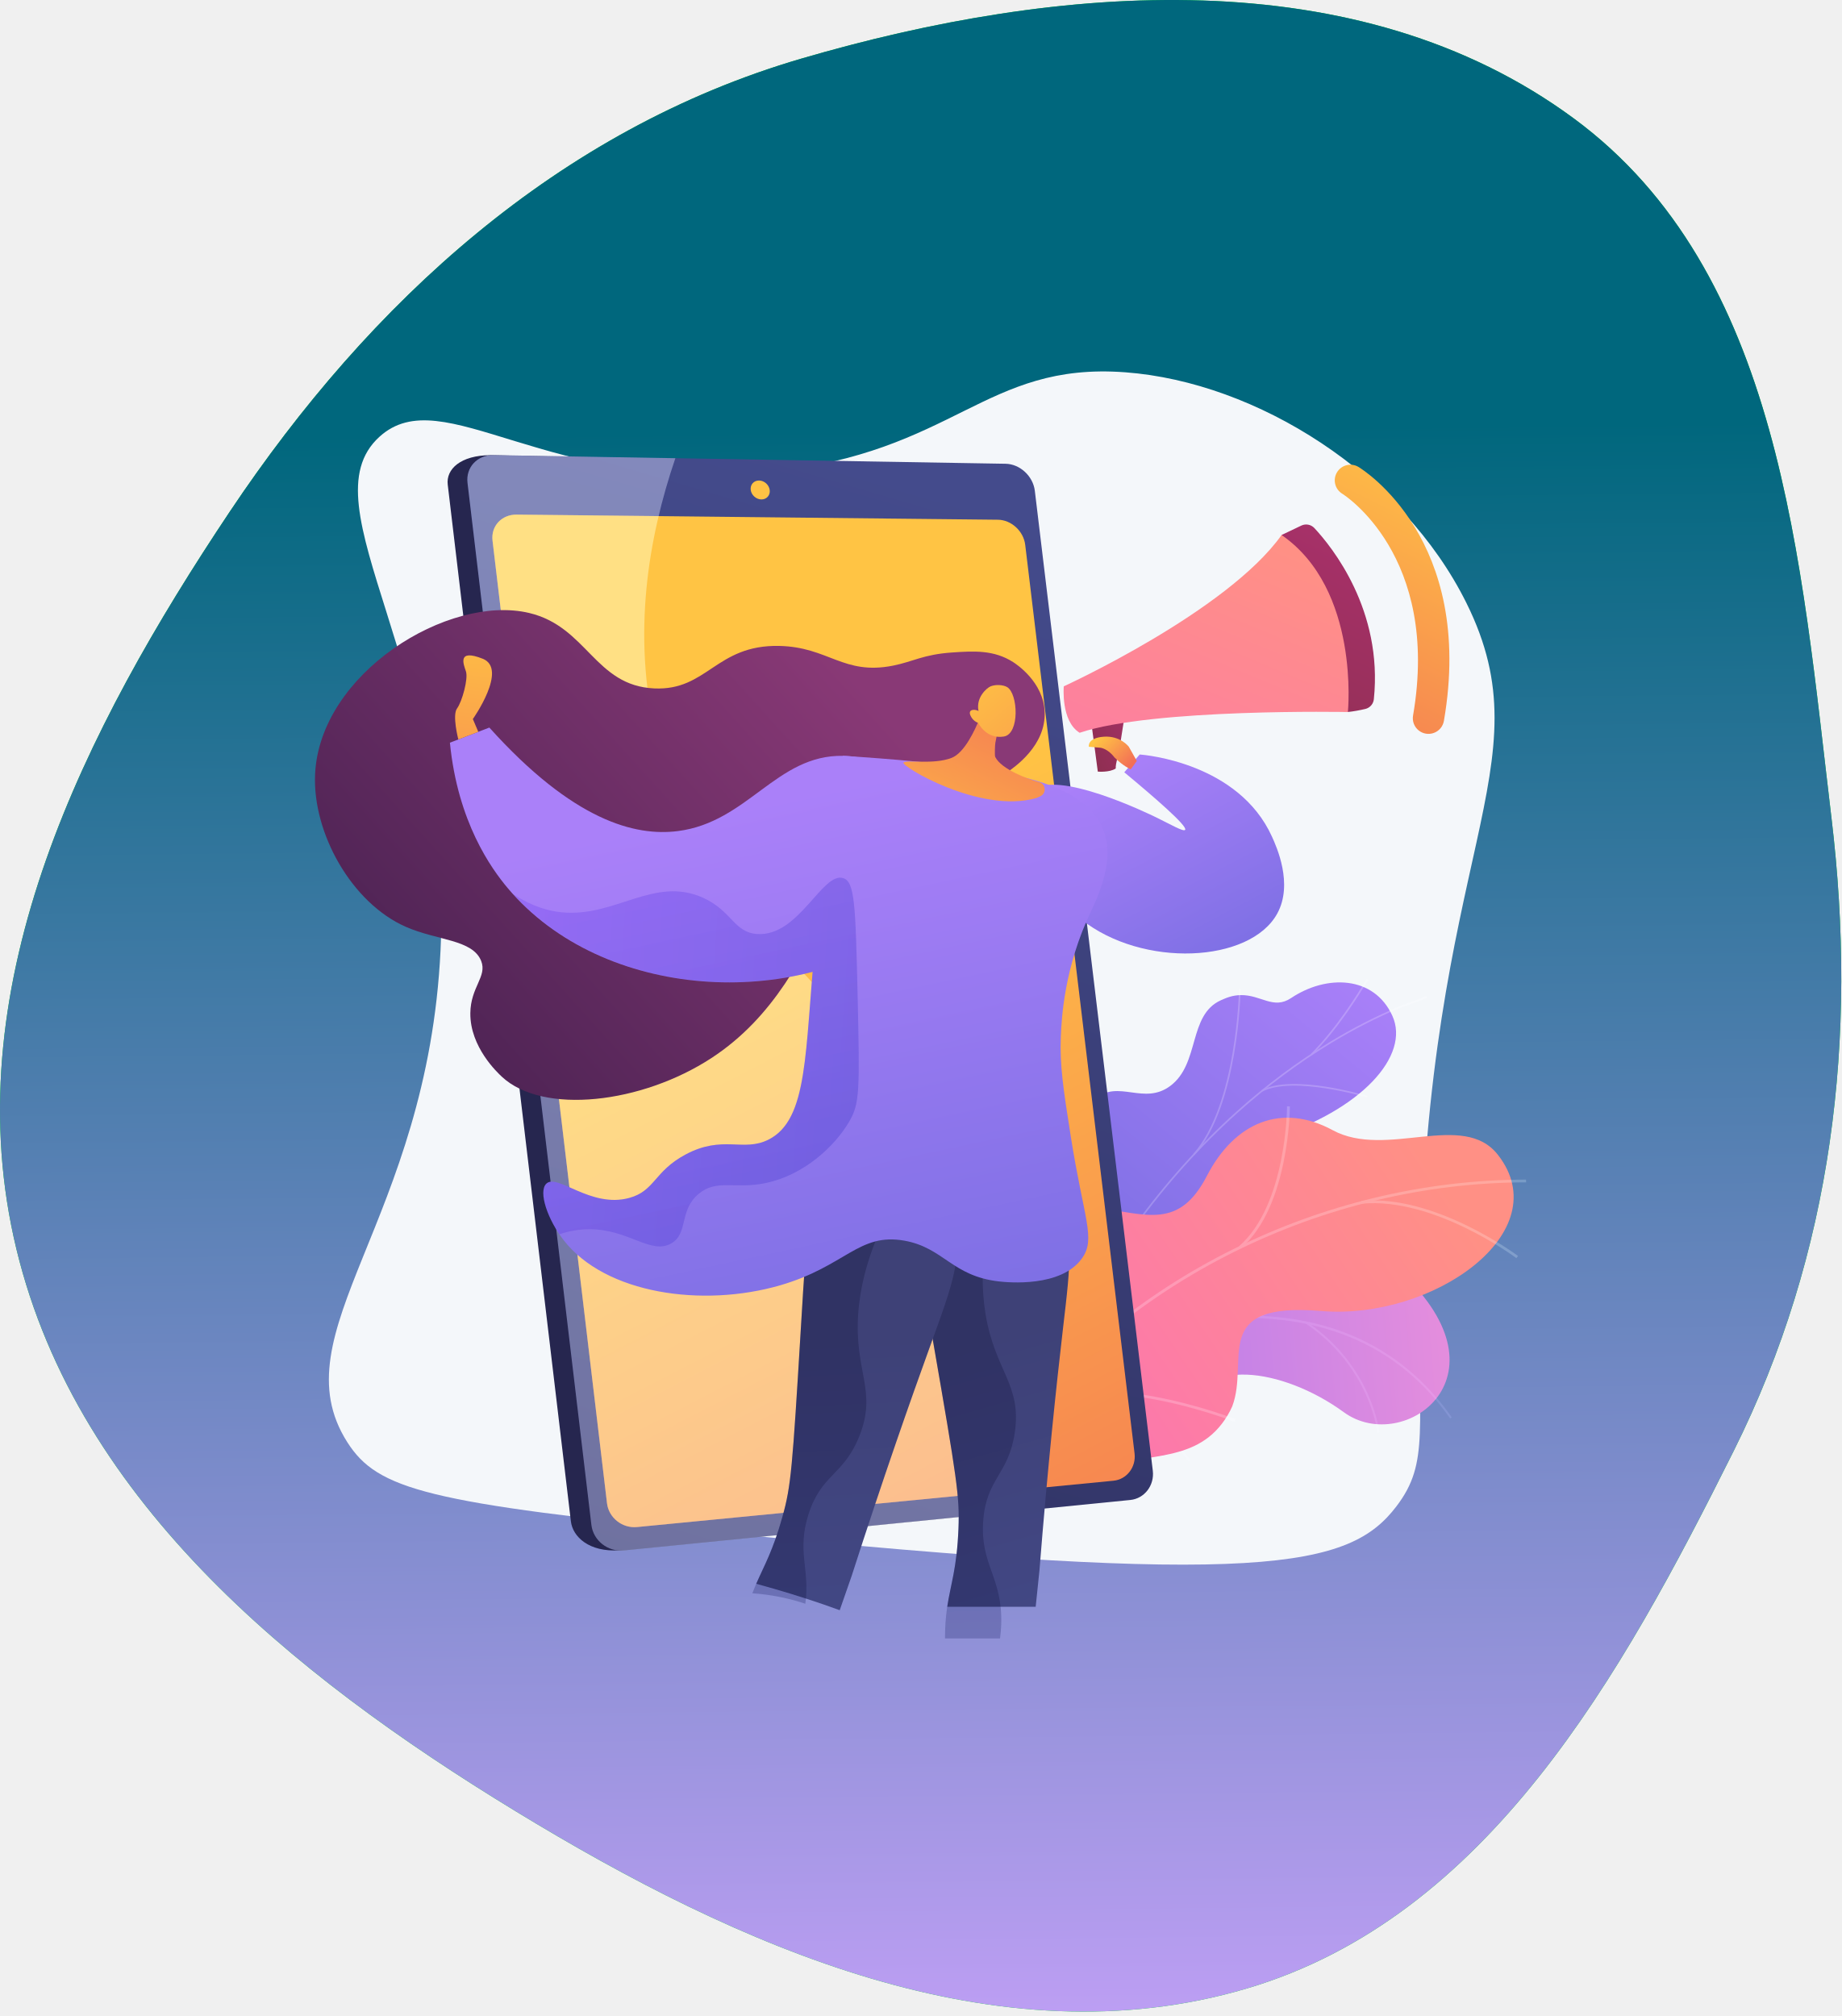
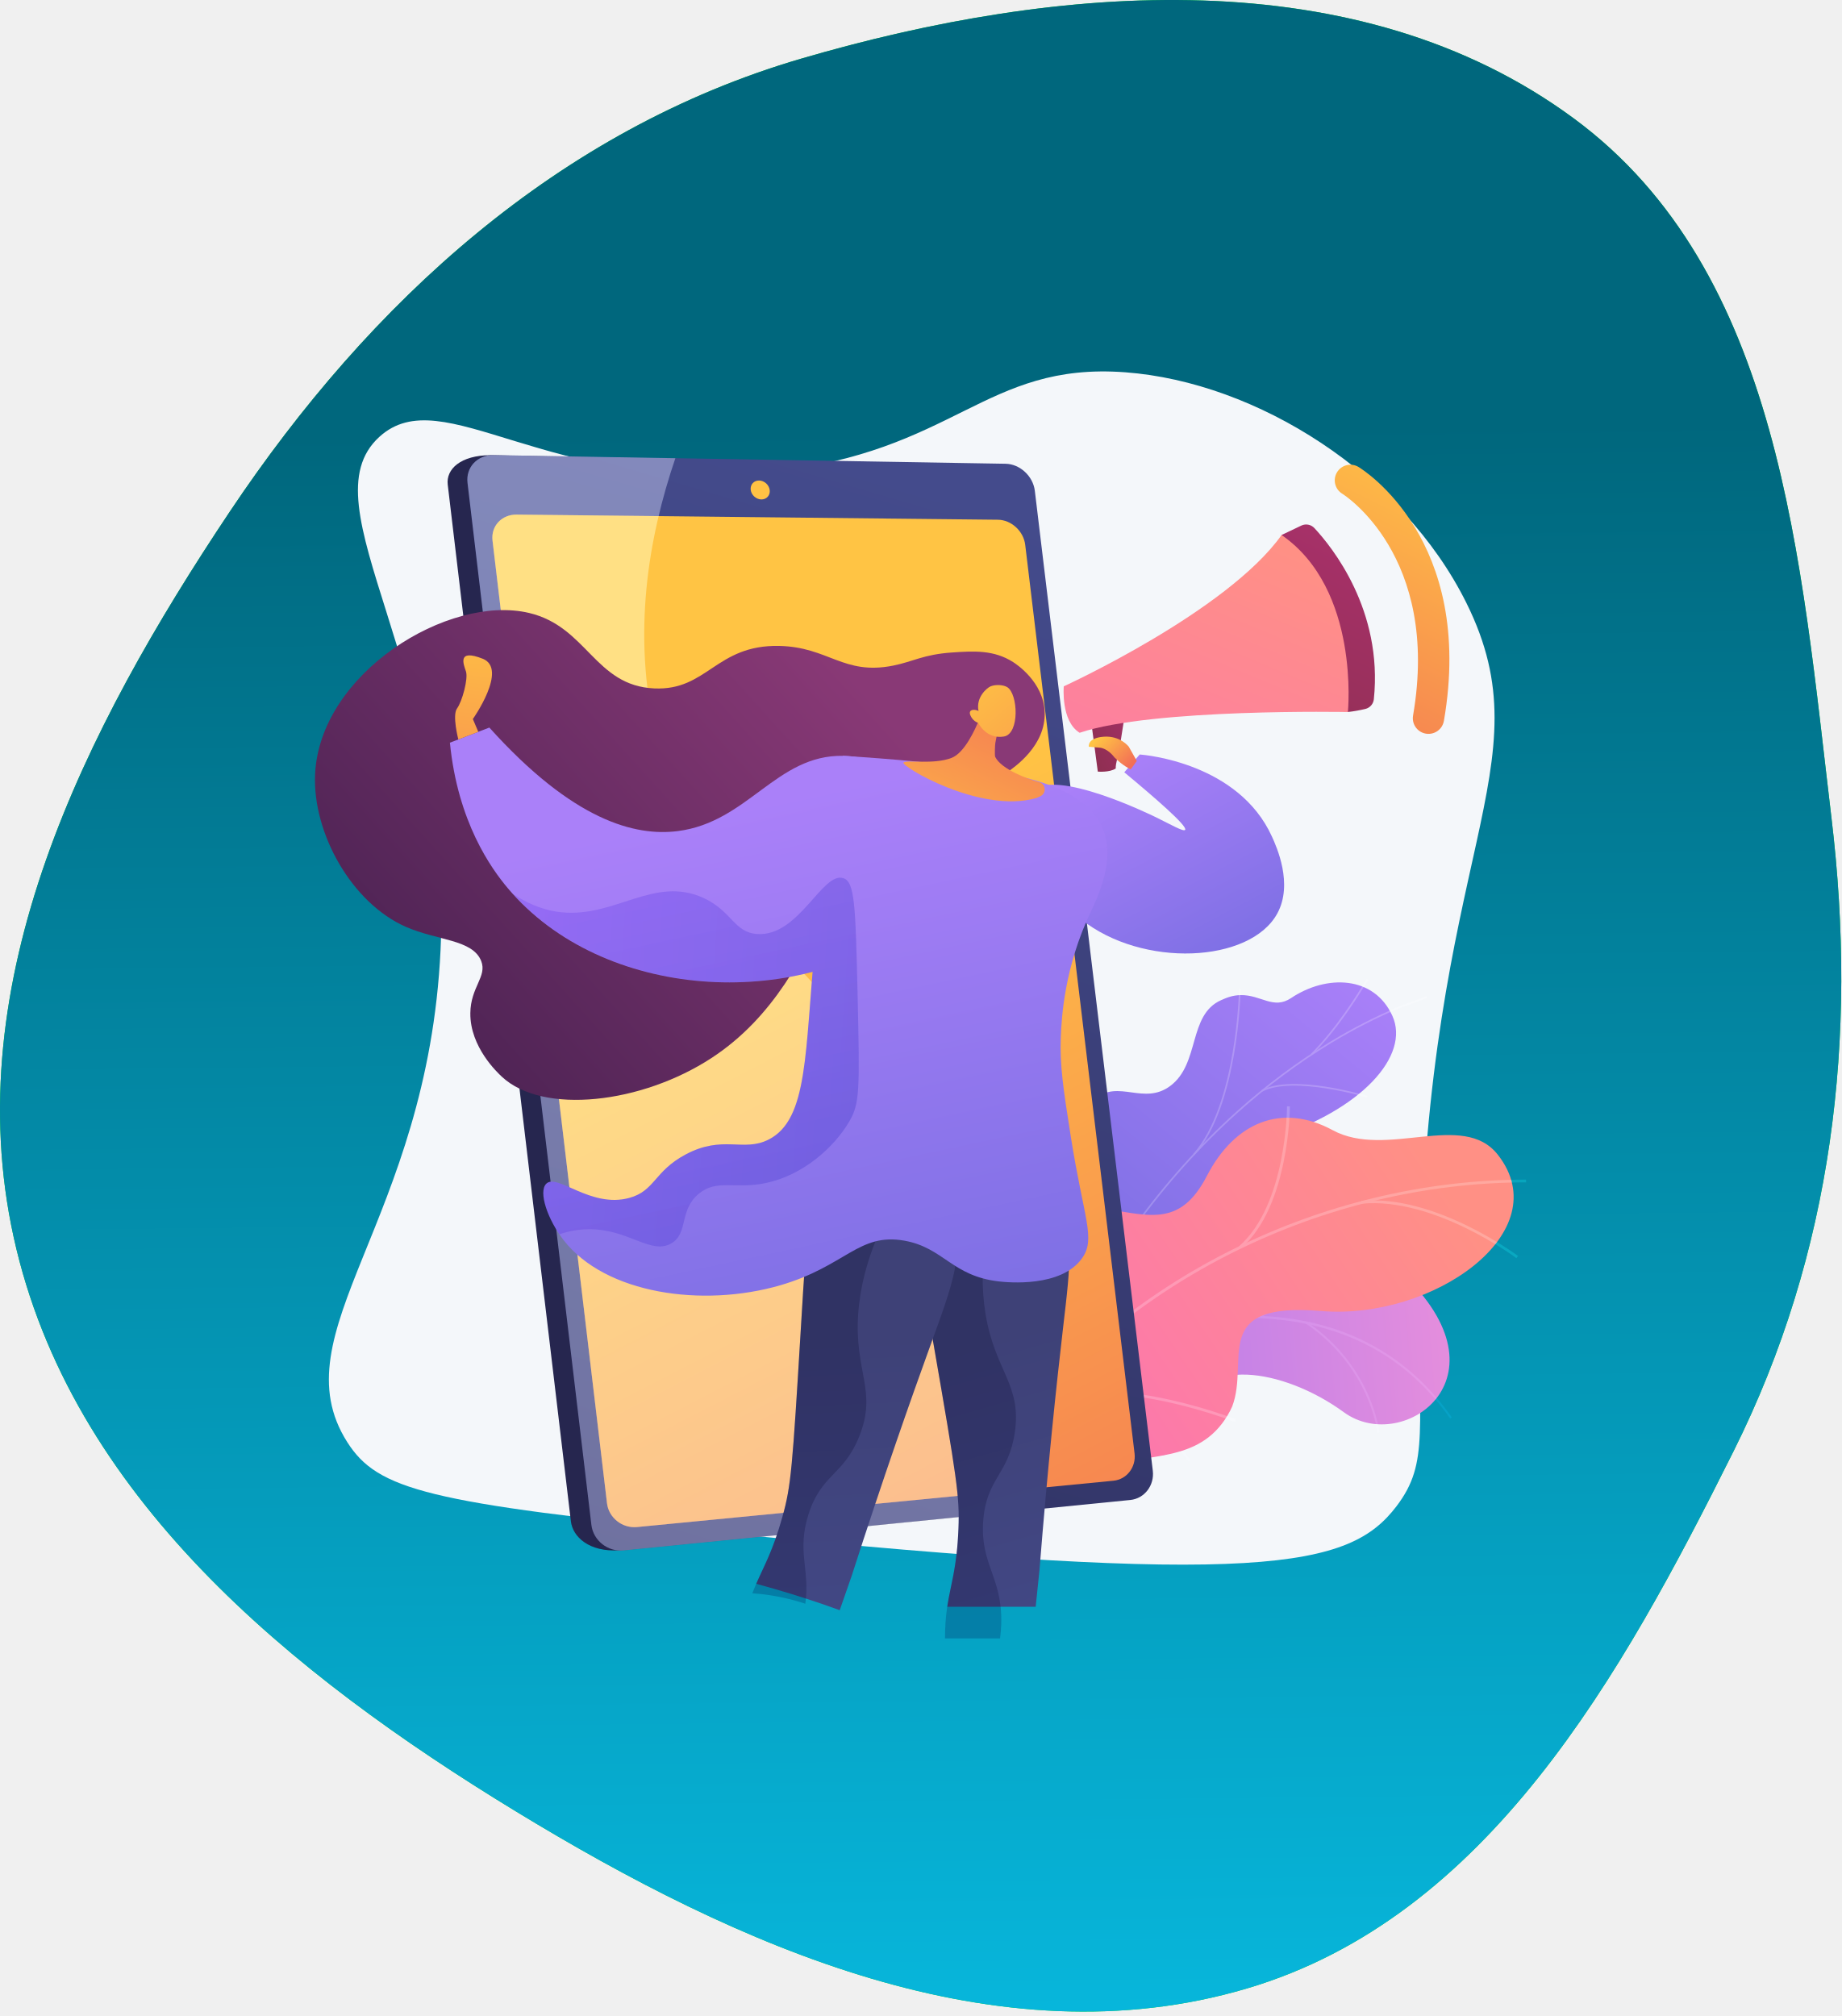
<svg xmlns="http://www.w3.org/2000/svg" width="200" height="219" viewBox="0 0 200 219" fill="none">
  <defs>
    <linearGradient id="paint0_linear_1940_7217" x1="98.885" y1="46.686" x2="100.66" y2="218.516" gradientUnits="userSpaceOnUse">
      <stop stop-color="#00677D" />
-       <stop offset="1" stop-color="#BC9EF3" />
+       <stop offset="1" stop-color="#07B6DB" />
    </linearGradient>
    <linearGradient id="paint1_linear_1940_7217" x1="156.332" y1="143.617" x2="95.835" y2="148.771" gradientUnits="userSpaceOnUse">
      <stop stop-color="#E38DDD" />
      <stop offset="1" stop-color="#9571F6" />
    </linearGradient>
    <linearGradient id="paint2_linear_1940_7217" x1="147.172" y1="103.682" x2="101.649" y2="159.001" gradientUnits="userSpaceOnUse">
      <stop stop-color="#AA80F9" />
      <stop offset="1" stop-color="#6165D7" />
    </linearGradient>
    <linearGradient id="paint3_linear_1940_7217" x1="153.776" y1="124.283" x2="103.392" y2="158.202" gradientUnits="userSpaceOnUse">
      <stop stop-color="#FF9085" />
      <stop offset="1" stop-color="#FB6FBB" />
    </linearGradient>
    <linearGradient id="paint4_linear_1940_7217" x1="85.037" y1="106.198" x2="64.119" y2="108.48" gradientUnits="userSpaceOnUse">
      <stop stop-color="#444B8C" />
      <stop offset="1" stop-color="#26264F" />
    </linearGradient>
    <linearGradient id="paint5_linear_1940_7217" x1="103.468" y1="53.47" x2="51.744" y2="229.561" gradientUnits="userSpaceOnUse">
      <stop stop-color="#444B8C" />
      <stop offset="1" stop-color="#26264F" />
    </linearGradient>
    <linearGradient id="paint6_linear_1940_7217" x1="80.701" y1="95.842" x2="130.297" y2="191.936" gradientUnits="userSpaceOnUse">
      <stop stop-color="#FFC444" />
      <stop offset="1" stop-color="#F36F56" />
    </linearGradient>
    <linearGradient id="paint7_linear_1940_7217" x1="84.086" y1="49.133" x2="23.296" y2="213.772" gradientUnits="userSpaceOnUse">
      <stop stop-color="#FFC444" />
      <stop offset="1" stop-color="#F36F56" />
    </linearGradient>
    <linearGradient id="paint8_linear_1940_7217" x1="120.33" y1="192.445" x2="106.897" y2="145.309" gradientUnits="userSpaceOnUse">
      <stop stop-color="#444B8C" />
      <stop offset="1" stop-color="#3E4177" />
    </linearGradient>
    <linearGradient id="paint9_linear_1940_7217" x1="117.286" y1="193.313" x2="103.853" y2="146.177" gradientUnits="userSpaceOnUse">
      <stop stop-color="#444B8C" />
      <stop offset="1" stop-color="#3E4177" />
    </linearGradient>
    <linearGradient id="paint10_linear_1940_7217" x1="94.858" y1="194.154" x2="92.629" y2="145.193" gradientUnits="userSpaceOnUse">
      <stop stop-color="#444B8C" />
      <stop offset="1" stop-color="#3E4177" />
    </linearGradient>
    <linearGradient id="paint11_linear_1940_7217" x1="92.052" y1="194.282" x2="89.823" y2="145.321" gradientUnits="userSpaceOnUse">
      <stop stop-color="#444B8C" />
      <stop offset="1" stop-color="#3E4177" />
    </linearGradient>
    <linearGradient id="paint12_linear_1940_7217" x1="120.528" y1="82.929" x2="139.275" y2="118.726" gradientUnits="userSpaceOnUse">
      <stop stop-color="#AA80F9" />
      <stop offset="1" stop-color="#6165D7" />
    </linearGradient>
    <linearGradient id="paint13_linear_1940_7217" x1="150.013" y1="55.191" x2="125.72" y2="105.193" gradientUnits="userSpaceOnUse">
      <stop stop-color="#AB316D" />
      <stop offset="1" stop-color="#792D3D" />
    </linearGradient>
    <linearGradient id="paint14_linear_1940_7217" x1="125.79" y1="77.959" x2="112.495" y2="84.653" gradientUnits="userSpaceOnUse">
      <stop stop-color="#AB316D" />
      <stop offset="1" stop-color="#792D3D" />
    </linearGradient>
    <linearGradient id="paint15_linear_1940_7217" x1="119.383" y1="80.063" x2="122.645" y2="83.268" gradientUnits="userSpaceOnUse">
      <stop stop-color="#FFC444" />
      <stop offset="1" stop-color="#F36F56" />
    </linearGradient>
    <linearGradient id="paint16_linear_1940_7217" x1="138.04" y1="58.936" x2="116.953" y2="109.728" gradientUnits="userSpaceOnUse">
      <stop stop-color="#FF9085" />
      <stop offset="1" stop-color="#FB6FBB" />
    </linearGradient>
    <linearGradient id="paint17_linear_1940_7217" x1="158.647" y1="49.522" x2="140.092" y2="86.947" gradientUnits="userSpaceOnUse">
      <stop stop-color="#FFC444" />
      <stop offset="1" stop-color="#F36F56" />
    </linearGradient>
    <linearGradient id="paint18_linear_1940_7217" x1="21.209" y1="127.899" x2="87.535" y2="67.87" gradientUnits="userSpaceOnUse">
      <stop stop-color="#311944" />
      <stop offset="1" stop-color="#893976" />
    </linearGradient>
    <linearGradient id="paint19_linear_1940_7217" x1="84.507" y1="86.828" x2="104.591" y2="180.901" gradientUnits="userSpaceOnUse">
      <stop stop-color="#AA80F9" />
      <stop offset="1" stop-color="#6165D7" />
    </linearGradient>
    <linearGradient id="paint20_linear_1940_7217" x1="77.641" y1="88.293" x2="97.725" y2="182.367" gradientUnits="userSpaceOnUse">
      <stop stop-color="#AA80F9" />
      <stop offset="1" stop-color="#6165D7" />
    </linearGradient>
    <linearGradient id="paint21_linear_1940_7217" x1="99.846" y1="97.125" x2="111.635" y2="72.806" gradientUnits="userSpaceOnUse">
      <stop stop-color="#FFC444" />
      <stop offset="1" stop-color="#F36F56" />
    </linearGradient>
    <linearGradient id="paint22_linear_1940_7217" x1="104.74" y1="72.505" x2="124.263" y2="95.916" gradientUnits="userSpaceOnUse">
      <stop stop-color="#FFC444" />
      <stop offset="1" stop-color="#F36F56" />
    </linearGradient>
    <linearGradient id="paint23_linear_1940_7217" x1="52.577" y1="66.234" x2="48.318" y2="101.043" gradientUnits="userSpaceOnUse">
      <stop stop-color="#FFC444" />
      <stop offset="1" stop-color="#F36F56" />
    </linearGradient>
    <linearGradient id="paint24_linear_1940_7217" x1="54.663" y1="113.579" x2="93.35" y2="116.182" gradientUnits="userSpaceOnUse">
      <stop stop-color="#AA80F9" />
      <stop offset="1" stop-color="#6165D7" />
    </linearGradient>
    <clipPath id="clip0_1940_7217">
      <rect width="131.579" height="137.644" fill="white" transform="translate(34.2105 40.3508)" />
    </clipPath>
  </defs>
  <path d="M170.929 12.852C193.516 29.488 195.587 60.957 198.93 88.809C201.806 112.768 199.085 136.041 188.307 157.63C176.113 182.053 161.598 208.27 135.422 216.014C108.275 224.045 80.2 211.496 56.023 196.765C31.509 181.828 7.655 162.443 1.487 134.406C-4.637 106.57 9.131 79.277 24.963 55.576C40.204 32.759 60.675 14.085 87.009 6.376C115.001 -1.817 147.445 -4.445 170.929 12.852Z" fill="#00DB2C" />
  <path d="M170.929 12.852C193.516 29.488 195.587 60.957 198.93 88.809C201.806 112.768 199.085 136.041 188.307 157.63C176.113 182.053 161.598 208.27 135.422 216.014C108.275 224.045 80.2 211.496 56.023 196.765C31.509 181.828 7.655 162.443 1.487 134.406C-4.637 106.57 9.131 79.277 24.963 55.576C40.204 32.759 60.675 14.085 87.009 6.376C115.001 -1.817 147.445 -4.445 170.929 12.852Z" fill="url(#paint0_linear_1940_7217)" />
  <g clip-path="url(#clip0_1940_7217)">
    <path d="M83.624 51.255C103.757 49.174 106.909 39.29 122.244 40.443C136.536 41.519 152.333 51.5 159.281 65.499C168.141 83.351 155.007 92.422 154.216 139.572C153.952 155.308 155.339 158.826 151.684 163.63C146.58 170.338 137.089 172.408 78.243 166.48C46.477 163.281 41.026 161.851 37.724 156.667C30.141 144.759 46.458 132.77 47.854 103.17C49.31 72.29 32.984 54.954 41.206 47.456C48.142 41.133 59.441 53.755 83.624 51.255Z" fill="#F4F7FA" />
    <path d="M94.142 152.927L98.274 162.191C98.274 162.191 103.804 161.815 106.145 158.05C110.921 150.367 117.316 155.087 120.291 156.663C124.776 159.039 129.185 159.002 129.622 153.544C130.116 147.368 139.281 148.53 145.97 153.413C152.518 158.19 164.789 149.308 151.567 137.666C143.671 130.714 135.019 136.213 129.989 137.951C124.959 139.689 121.348 132.666 116.532 137.769C112.418 142.129 110.518 147.77 105.683 146.267C100.848 144.764 96.814 146.182 94.142 152.927Z" fill="url(#paint1_linear_1940_7217)" />
    <g style="mix-blend-mode:soft-light" opacity="0.5">
      <path d="M95.07 157.319L95.191 157.495C95.3 157.42 106.279 149.954 119.395 145.835C131.479 142.04 147.902 140.393 157.515 154.089L157.69 153.966C153.41 147.869 147.447 144.253 139.973 143.219C134 142.393 127.054 143.205 119.327 145.632C106.182 149.762 95.179 157.243 95.07 157.319Z" fill="#BEB8F2" />
      <path d="M136.83 142.922L136.941 143.103C143.041 139.419 153.312 137.79 153.415 137.773L153.382 137.561C153.279 137.578 142.965 139.216 136.83 142.922Z" fill="#BEB8F2" />
      <path d="M141.792 143.747C148.831 148.501 149.603 155.528 149.611 155.6L149.824 155.579C149.817 155.507 149.035 148.382 141.912 143.571L141.792 143.747Z" fill="#BEB8F2" />
      <path d="M110.967 148.995C121.162 147.07 129.015 158.601 129.082 158.719L129.275 158.628C129.22 158.506 121.212 146.844 110.929 148.787L110.967 148.995Z" fill="#BEB8F2" />
      <path d="M114.847 147.193L114.973 147.367C120.343 143.495 121.553 135.258 121.564 135.175L121.352 135.146C121.341 135.227 120.143 143.376 114.847 147.193Z" fill="#BEB8F2" />
      <path d="M96.945 156.358C100.658 155.041 105.784 158.896 105.836 158.935L105.966 158.765C105.753 158.602 100.698 154.799 96.873 156.156L96.945 156.358Z" fill="#BEB8F2" />
      <path d="M99.521 154.555L99.639 154.733C102.231 153.004 103.465 147.369 103.871 145.518C103.928 145.256 103.978 145.03 103.994 144.992L103.8 144.904C103.775 144.958 103.742 145.107 103.663 145.472C103.262 147.303 102.041 152.873 99.521 154.555Z" fill="#BEB8F2" />
    </g>
    <path d="M119.859 149.032C120.418 151.716 118.708 153.755 117.24 155.034C116.986 154.963 116.823 154.989 116.551 154.972C114.106 154.839 113.09 154.262 110.7 153.75C110.186 153.64 108.774 152.857 108.218 152.5L107.191 151.819C107.191 151.819 106.67 145.528 110.196 144.839C113.721 144.15 113.984 138.112 114.518 134.931C114.846 132.978 115.621 132.189 115.857 131.49C118.352 124.096 116.694 121.252 118.982 119.346C121.508 117.242 124.25 120.106 127.12 117.962C130.359 115.541 129.036 110.264 132.614 108.658C133.227 108.382 133.865 108.116 134.762 108.099C136.975 108.059 138.314 109.707 140.236 108.421C144.1 105.835 149.258 105.985 151.239 110.348C153.191 114.654 147.952 120.617 137.917 123.745C131.034 126.783 130.588 128.154 130.165 131.682C129.869 134.154 130.703 141.051 126.623 142.543C122.543 144.036 119.219 145.962 119.859 149.032Z" fill="url(#paint2_linear_1940_7217)" />
    <g style="mix-blend-mode:soft-light" opacity="0.5">
      <path d="M111.901 154.188L111.734 154.119C112.107 153.197 112.495 152.272 112.888 151.37C115.797 144.695 119.272 138.554 123.216 133.124C126.559 128.523 130.284 124.366 134.29 120.767C137.511 117.874 140.929 115.324 144.45 113.189C146.926 111.688 149.426 110.406 151.881 109.379C152.309 109.2 152.759 109.041 153.193 108.886C153.773 108.681 154.372 108.468 154.924 108.205L155.01 108.358C154.45 108.622 153.847 108.836 153.264 109.043C152.831 109.197 152.384 109.356 151.961 109.533C149.513 110.556 147.02 111.834 144.552 113.331C141.039 115.462 137.629 118.005 134.414 120.894C130.418 124.485 126.699 128.634 123.363 133.226C119.426 138.647 115.956 144.776 113.052 151.443C112.662 152.343 112.273 153.267 111.901 154.188Z" fill="#FCFDFE" />
      <path d="M129.745 125.475L129.606 125.361C134.37 119.963 134.582 107.535 134.583 107.41L134.761 107.423C134.76 107.548 134.547 120.033 129.745 125.475Z" fill="#FCFDFE" />
      <path d="M117.881 141.772L117.73 141.674C120.494 137.617 130.4 136.707 130.5 136.698L130.527 136.867C130.428 136.876 120.601 137.779 117.881 141.772Z" fill="#FCFDFE" />
      <path d="M116.53 144.215L116.365 144.142C117.629 141.203 117.662 136.456 116.458 130.775C116.398 130.489 116.398 130.489 116.41 130.459L116.576 130.53L116.493 130.495L116.584 130.499C116.584 130.518 116.608 130.626 116.635 130.751C117.843 136.465 117.807 141.246 116.53 144.215Z" fill="#FCFDFE" />
      <path d="M112.607 152.518L112.467 152.405C114.799 149.739 120.366 150.015 120.422 150.018V150.187C120.367 150.182 114.885 149.912 112.607 152.518Z" fill="#FCFDFE" />
      <path d="M111.636 154.126C111.674 151.248 110.844 148.216 109.099 144.857L109.257 144.789C111.015 148.174 111.852 151.232 111.814 154.138L111.636 154.126Z" fill="#FCFDFE" />
      <path d="M142.502 114.625L142.369 114.504C145.203 111.654 147.445 107.992 148.182 106.789C148.36 106.498 148.423 106.396 148.454 106.364L148.59 106.479C148.569 106.504 148.467 106.67 148.338 106.881C147.598 108.088 145.348 111.761 142.502 114.625Z" fill="#FCFDFE" />
      <path d="M137.134 118.567L137.043 118.417C140.456 116.657 148.183 118.952 148.51 119.052L148.465 119.214C148.386 119.186 140.483 116.84 137.134 118.567Z" fill="#FCFDFE" />
    </g>
    <path d="M112.202 162.19C111.675 161.859 107.077 165.833 107.164 161.373C107.186 160.259 108.206 156.843 104.121 154.769L101.742 153.562C101.889 151.428 102.424 149.446 105.19 149.887C109.488 150.572 112.433 144.233 112.396 141.49C112.35 138.095 112.411 130.196 119.069 131.154C124.609 131.95 128.079 133.56 131.095 127.736C134.111 121.911 139.213 119.77 144.758 122.773C150.593 125.933 158.913 120.615 162.695 125.44C169.284 133.848 155.628 143.434 143.499 142.417C131.37 141.401 135.752 147.749 133.845 152.777C133.546 153.448 133.169 154.082 132.721 154.665C129.218 159.212 123.509 157.628 117.788 160.028C109.983 163.299 113.091 162.746 112.202 162.19Z" fill="url(#paint3_linear_1940_7217)" />
    <g style="mix-blend-mode:soft-light" opacity="0.5">
      <path d="M109.335 156.517L109.081 156.335C121.874 138.953 143.597 128.149 165.774 128.142L165.789 128.442C143.706 128.45 122.074 139.206 109.335 156.517Z" fill="#FCFDFE" />
      <path d="M117.175 147.665L116.892 147.532C120.382 139.797 116.141 130.509 116.098 130.416L116.378 130.304C116.421 130.398 120.72 139.807 117.175 147.665Z" fill="#FCFDFE" />
      <path d="M111.781 153.386L111.59 153.142C118.619 148.073 134.039 154.107 134.194 154.169L134.09 154.446C133.937 154.385 118.676 148.413 111.781 153.386Z" fill="#FCFDFE" />
      <path d="M134.787 135.614L134.576 135.387C139.752 130.897 139.801 120.282 139.798 120.174L140.106 120.189C140.109 120.297 140.061 131.042 134.787 135.614Z" fill="#FCFDFE" />
      <path d="M147.914 130.756L147.868 130.457C155.892 129.717 164.8 136.371 164.889 136.438L164.708 136.672C164.621 136.605 155.813 130.027 147.914 130.756Z" fill="#FCFDFE" />
    </g>
    <path d="M110.014 53.495L122.758 159.42C122.949 161.01 121.855 162.432 120.321 162.585L67.242 168.412C63.991 168.614 62.21 166.953 62.01 165.264L48.633 52.648C48.433 50.968 50.028 49.448 53.294 49.448L106.856 50.576C108.404 50.602 109.824 51.916 110.014 53.495Z" fill="url(#paint4_linear_1940_7217)" />
    <path d="M112.403 53.313L125.217 159.765C125.409 161.362 124.311 162.793 122.772 162.944L67.744 168.425C66.018 168.597 64.438 167.348 64.236 165.651L50.781 52.456C50.581 50.768 51.848 49.413 53.592 49.44L109.23 50.379C110.786 50.405 112.212 51.725 112.403 53.313Z" fill="url(#paint5_linear_1940_7217)" />
    <path d="M111.359 59.185L123.236 157.888C123.417 159.378 122.386 160.713 120.946 160.853L69.194 165.884C67.59 166.04 66.121 164.875 65.933 163.296L53.499 58.729C53.31 57.157 54.491 55.885 56.108 55.902L108.391 56.459C109.847 56.473 111.181 57.699 111.359 59.185Z" fill="url(#paint6_linear_1940_7217)" />
    <path d="M83.607 53.24C83.675 53.807 83.268 54.26 82.699 54.254C82.129 54.247 81.609 53.78 81.542 53.212C81.475 52.645 81.882 52.191 82.453 52.199C83.024 52.207 83.539 52.674 83.607 53.24Z" fill="url(#paint7_linear_1940_7217)" />
    <g style="mix-blend-mode:soft-light">
      <path d="M102.412 125.441C91.817 105.853 75.99 99.989 71.225 79.802C68.649 68.89 70.404 58.446 73.359 49.775L53.591 49.441C51.847 49.412 50.58 50.769 50.781 52.457L64.236 165.651C64.438 167.348 66.018 168.597 67.744 168.425L111.001 164.118C111.321 146.566 107.135 134.172 102.412 125.441Z" fill="white" />
    </g>
    <path d="M104.109 166.04C103.936 170.391 103.26 172.074 102.889 174.545H112.496L112.905 170.599C113.802 159.317 114.755 150.405 115.455 144.378C116.289 137.195 116.872 133.187 114.207 130.383C110.82 126.816 103.455 126.533 100.53 129.731C98.873 131.544 99.279 133.779 101.345 145.688C103.941 160.657 104.246 162.59 104.109 166.04Z" fill="url(#paint8_linear_1940_7217)" />
    <path style="mix-blend-mode:multiply" opacity="0.3" d="M104.109 166.04C103.868 172.085 102.656 172.98 102.644 177.994H108.625C108.696 177.473 108.738 176.949 108.753 176.424C108.901 171.288 106.437 170.006 106.8 165.189C107.147 160.561 109.535 160.225 110.22 155.664C111.014 150.368 108.069 148.983 107.045 142.722C106.111 137.009 107.463 131.441 108.871 127.719C105.71 127.143 102.305 127.794 100.532 129.733C98.874 131.546 99.281 133.781 101.346 145.689C103.941 160.657 104.246 162.59 104.109 166.04Z" fill="url(#paint9_linear_1940_7217)" />
    <path d="M103.028 132.35C100.552 128.101 93.45 126.129 89.868 128.571C87.838 129.954 87.719 132.223 86.99 144.287C86.074 159.454 85.927 161.404 84.999 164.729C83.948 168.501 82.997 170.08 82.141 172.047C82.804 172.228 83.466 172.415 84.126 172.606C86.512 173.299 88.878 174.063 91.21 174.918C91.643 173.675 92.076 172.432 92.509 171.189C95.977 160.416 98.955 151.962 101.022 146.258C103.489 139.459 104.976 135.693 103.028 132.35Z" fill="url(#paint10_linear_1940_7217)" />
    <path style="mix-blend-mode:multiply" opacity="0.3" d="M82.652 173.161C84.292 173.344 85.908 173.696 87.475 174.214C87.995 170.454 86.532 168.562 87.813 164.52C89.215 160.095 91.616 160.317 93.331 156.037C95.323 151.066 92.775 149.04 93.219 142.71C93.624 136.935 96.221 131.827 98.447 128.529C95.502 127.241 92.04 127.091 89.868 128.571C87.838 129.954 87.719 132.223 86.99 144.287C86.074 159.454 85.927 161.404 84.999 164.729C83.773 169.132 82.683 170.547 81.719 173.078C82.031 173.099 82.342 173.127 82.652 173.161Z" fill="url(#paint11_linear_1940_7217)" />
    <path d="M122.12 83.895L123.793 81.96C124.407 82.006 134.529 82.887 138.157 90.875C138.657 91.974 140.495 96.023 138.736 99.238C135.784 104.627 124.092 105.177 117.448 99.879C112.226 95.717 110.059 87.891 112.162 85.904C114.708 83.497 124.809 88.416 125.579 88.79C127.123 89.542 128.558 90.385 128.73 90.149C129.021 89.748 125.387 86.606 122.12 83.895Z" fill="url(#paint12_linear_1940_7217)" />
    <path d="M139.266 59.929L139.207 58.116L141.354 57.093C141.587 56.982 141.85 56.948 142.103 56.997C142.357 57.045 142.589 57.173 142.765 57.362C144.681 59.416 150.23 66.281 149.227 75.958C149.201 76.206 149.1 76.44 148.937 76.629C148.773 76.817 148.556 76.951 148.314 77.011C147.685 77.161 147.048 77.273 146.407 77.347L139.266 59.929Z" fill="url(#paint13_linear_1940_7217)" />
    <path d="M122.212 77.416L121.531 81.762C121.531 81.762 121.159 82.958 121.191 83.483C120.509 83.934 119.243 83.821 119.243 83.821L118.525 78.396L122.081 77.356L122.212 77.416Z" fill="url(#paint14_linear_1940_7217)" />
    <path d="M123.48 82.665L122.615 81.124C122.615 81.124 121.703 79.894 119.88 80.031C118.056 80.168 118.275 81.121 118.275 81.121L119.504 81.223C119.504 81.223 120.298 81.284 121.038 82.262C121.986 83.215 122.819 83.573 122.819 83.573L123.48 82.665Z" fill="url(#paint15_linear_1940_7217)" />
    <path d="M115.547 74.557C115.547 74.557 133.282 66.451 139.206 58.118C147.752 64.021 146.407 77.349 146.407 77.349C146.407 77.349 125.2 76.923 117.271 79.603C115.211 78.331 115.547 74.557 115.547 74.557Z" fill="url(#paint16_linear_1940_7217)" />
    <path d="M154.098 79.349C153.861 79.159 153.679 78.909 153.571 78.624C153.464 78.34 153.434 78.032 153.486 77.733C156.483 60.325 145.906 53.701 145.802 53.638C145.611 53.523 145.445 53.37 145.312 53.191C145.18 53.011 145.084 52.806 145.031 52.589C144.978 52.373 144.967 52.147 145.001 51.926C145.035 51.706 145.112 51.494 145.227 51.303C145.343 51.111 145.495 50.945 145.675 50.813C145.855 50.68 146.059 50.585 146.276 50.532C146.493 50.478 146.718 50.468 146.939 50.502C147.16 50.535 147.372 50.612 147.563 50.728C148.084 51.041 160.227 58.64 156.838 78.31C156.787 78.602 156.662 78.875 156.474 79.103C156.285 79.331 156.041 79.507 155.764 79.611C155.488 79.716 155.188 79.747 154.896 79.701C154.604 79.655 154.329 79.534 154.098 79.349Z" fill="url(#paint17_linear_1940_7217)" />
    <path d="M100.901 86.177C102.867 85.89 106.049 86.187 109.248 83.997C110.211 83.338 113.622 81.003 113.471 77.326C113.34 74.088 110.409 72.156 110.049 71.926C107.972 70.594 105.804 70.714 103.398 70.881C100.277 71.097 99.193 71.873 97.005 72.308C91.594 73.385 89.996 70.274 84.627 70.167C77.765 70.031 76.835 75.044 71.071 74.784C64.601 74.493 63.786 68.087 57.479 66.588C48.723 64.506 34.691 73.139 34.223 84.147C33.953 90.505 38.192 98.094 44.082 100.682C47.515 102.19 51.339 102.041 52.269 104.401C52.931 106.081 51.113 107.22 51.088 110.067C51.053 113.739 54.031 116.516 54.512 116.965C58.974 121.129 69.688 119.894 77.279 114.935C90.968 105.99 90.21 87.738 100.901 86.177Z" fill="url(#paint18_linear_1940_7217)" />
    <path d="M91.572 82.107C96.543 82.425 102.692 82.891 108.936 83.978C122.36 86.315 121.376 93.006 118.515 98.974C115.596 105.064 115.311 110.596 115.229 112.565C115.097 115.738 115.502 118.316 116.311 123.472C117.719 132.429 119.071 134.556 117.511 136.717C115.236 139.868 109.492 139.318 108.486 139.202C103.391 138.612 102.509 135.539 98.231 134.775C93.261 133.887 91.85 137.569 84.718 139.631C76.3 142.064 65.774 140.562 61.23 134.73C59.476 132.478 58.456 129.463 59.334 128.592C60.529 127.409 64.147 131.289 68.359 130.13C71.147 129.362 71.043 127.251 74.444 125.427C78.536 123.232 80.724 125.198 83.493 123.789C87.813 121.592 87.406 114.311 88.542 102.446C89.199 95.619 90.211 88.83 91.572 82.107Z" fill="url(#paint19_linear_1940_7217)" />
    <path d="M91.572 82.107C84.337 81.973 81.254 89.306 73.626 90.281C69.004 90.871 62.284 89.182 53.153 79.036L48.869 80.677C49.719 89.293 53.351 94.34 55.156 96.484C65.471 108.732 86.524 109.795 98.575 100.7C102.356 97.846 104.606 94.479 105.856 92.249C102.558 87.532 97.653 82.221 91.572 82.107Z" fill="url(#paint20_linear_1940_7217)" />
    <path d="M107.732 77.618C107.633 77.536 107.515 77.478 107.389 77.45C107.263 77.422 107.132 77.424 107.007 77.457C106.882 77.489 106.766 77.55 106.67 77.636C106.573 77.721 106.498 77.829 106.451 77.949C105.88 79.377 104.737 81.796 103.366 82.328C101.39 83.092 98.534 82.506 98.144 82.836C97.754 83.166 106.405 88.419 112.518 86.706C112.561 86.694 112.603 86.679 112.644 86.661L112.996 86.501C113.695 86.183 113.61 85.166 112.869 84.967C111.733 84.662 108.773 83.592 108.1 82.225C108.024 82.069 108.079 80.88 108.113 80.708L108.487 78.801C108.515 78.656 108.504 78.507 108.454 78.368C108.405 78.229 108.319 78.106 108.205 78.013L107.732 77.618Z" fill="url(#paint21_linear_1940_7217)" />
    <path d="M106.254 78.53C106.254 78.53 107.109 80.33 109.042 80.01C110.772 79.725 110.593 75.36 109.398 74.641C109 74.402 108.199 74.324 107.612 74.553C107.199 74.715 105.98 75.755 106.287 77.237C105.901 77.042 105.52 77.082 105.392 77.267C105.229 77.503 105.51 77.918 105.574 78.012C105.741 78.251 105.979 78.433 106.254 78.53Z" fill="url(#paint22_linear_1940_7217)" />
    <path d="M51.952 79.497L51.361 78.11C51.361 78.11 55.217 72.661 52.431 71.559C49.646 70.457 50.339 72.134 50.61 72.931C50.88 73.728 50.19 76.22 49.644 76.959C49.098 77.698 49.784 80.328 49.784 80.328L51.952 79.497Z" fill="url(#paint23_linear_1940_7217)" />
    <path style="mix-blend-mode:multiply" opacity="0.3" d="M72.928 135.065C74.806 133.964 73.731 131.484 75.894 129.684C77.874 128.038 79.839 129.23 83.229 128.503C87.304 127.632 90.62 124.594 92.234 121.854C93.384 119.901 93.392 118.571 93.156 108.15C92.928 98.226 92.841 95.798 91.595 95.395C89.328 94.659 86.775 101.767 82.258 101.464C79.706 101.293 79.516 98.958 76.383 97.534C71.066 95.118 66.843 99.676 61.023 99.105C59.536 98.959 57.754 98.449 55.769 97.152C63.625 105.826 77.045 108.508 88.266 105.573C87.443 115.589 87.417 121.796 83.493 123.792C80.722 125.199 78.535 123.234 74.443 125.43C71.042 127.253 71.147 129.364 68.357 130.132C64.148 131.291 60.528 127.411 59.332 128.594C58.536 129.383 59.308 131.932 60.766 134.081C61.78 133.732 62.843 133.547 63.915 133.531C68.243 133.483 70.712 136.365 72.928 135.065Z" fill="url(#paint24_linear_1940_7217)" />
  </g>
</svg>
